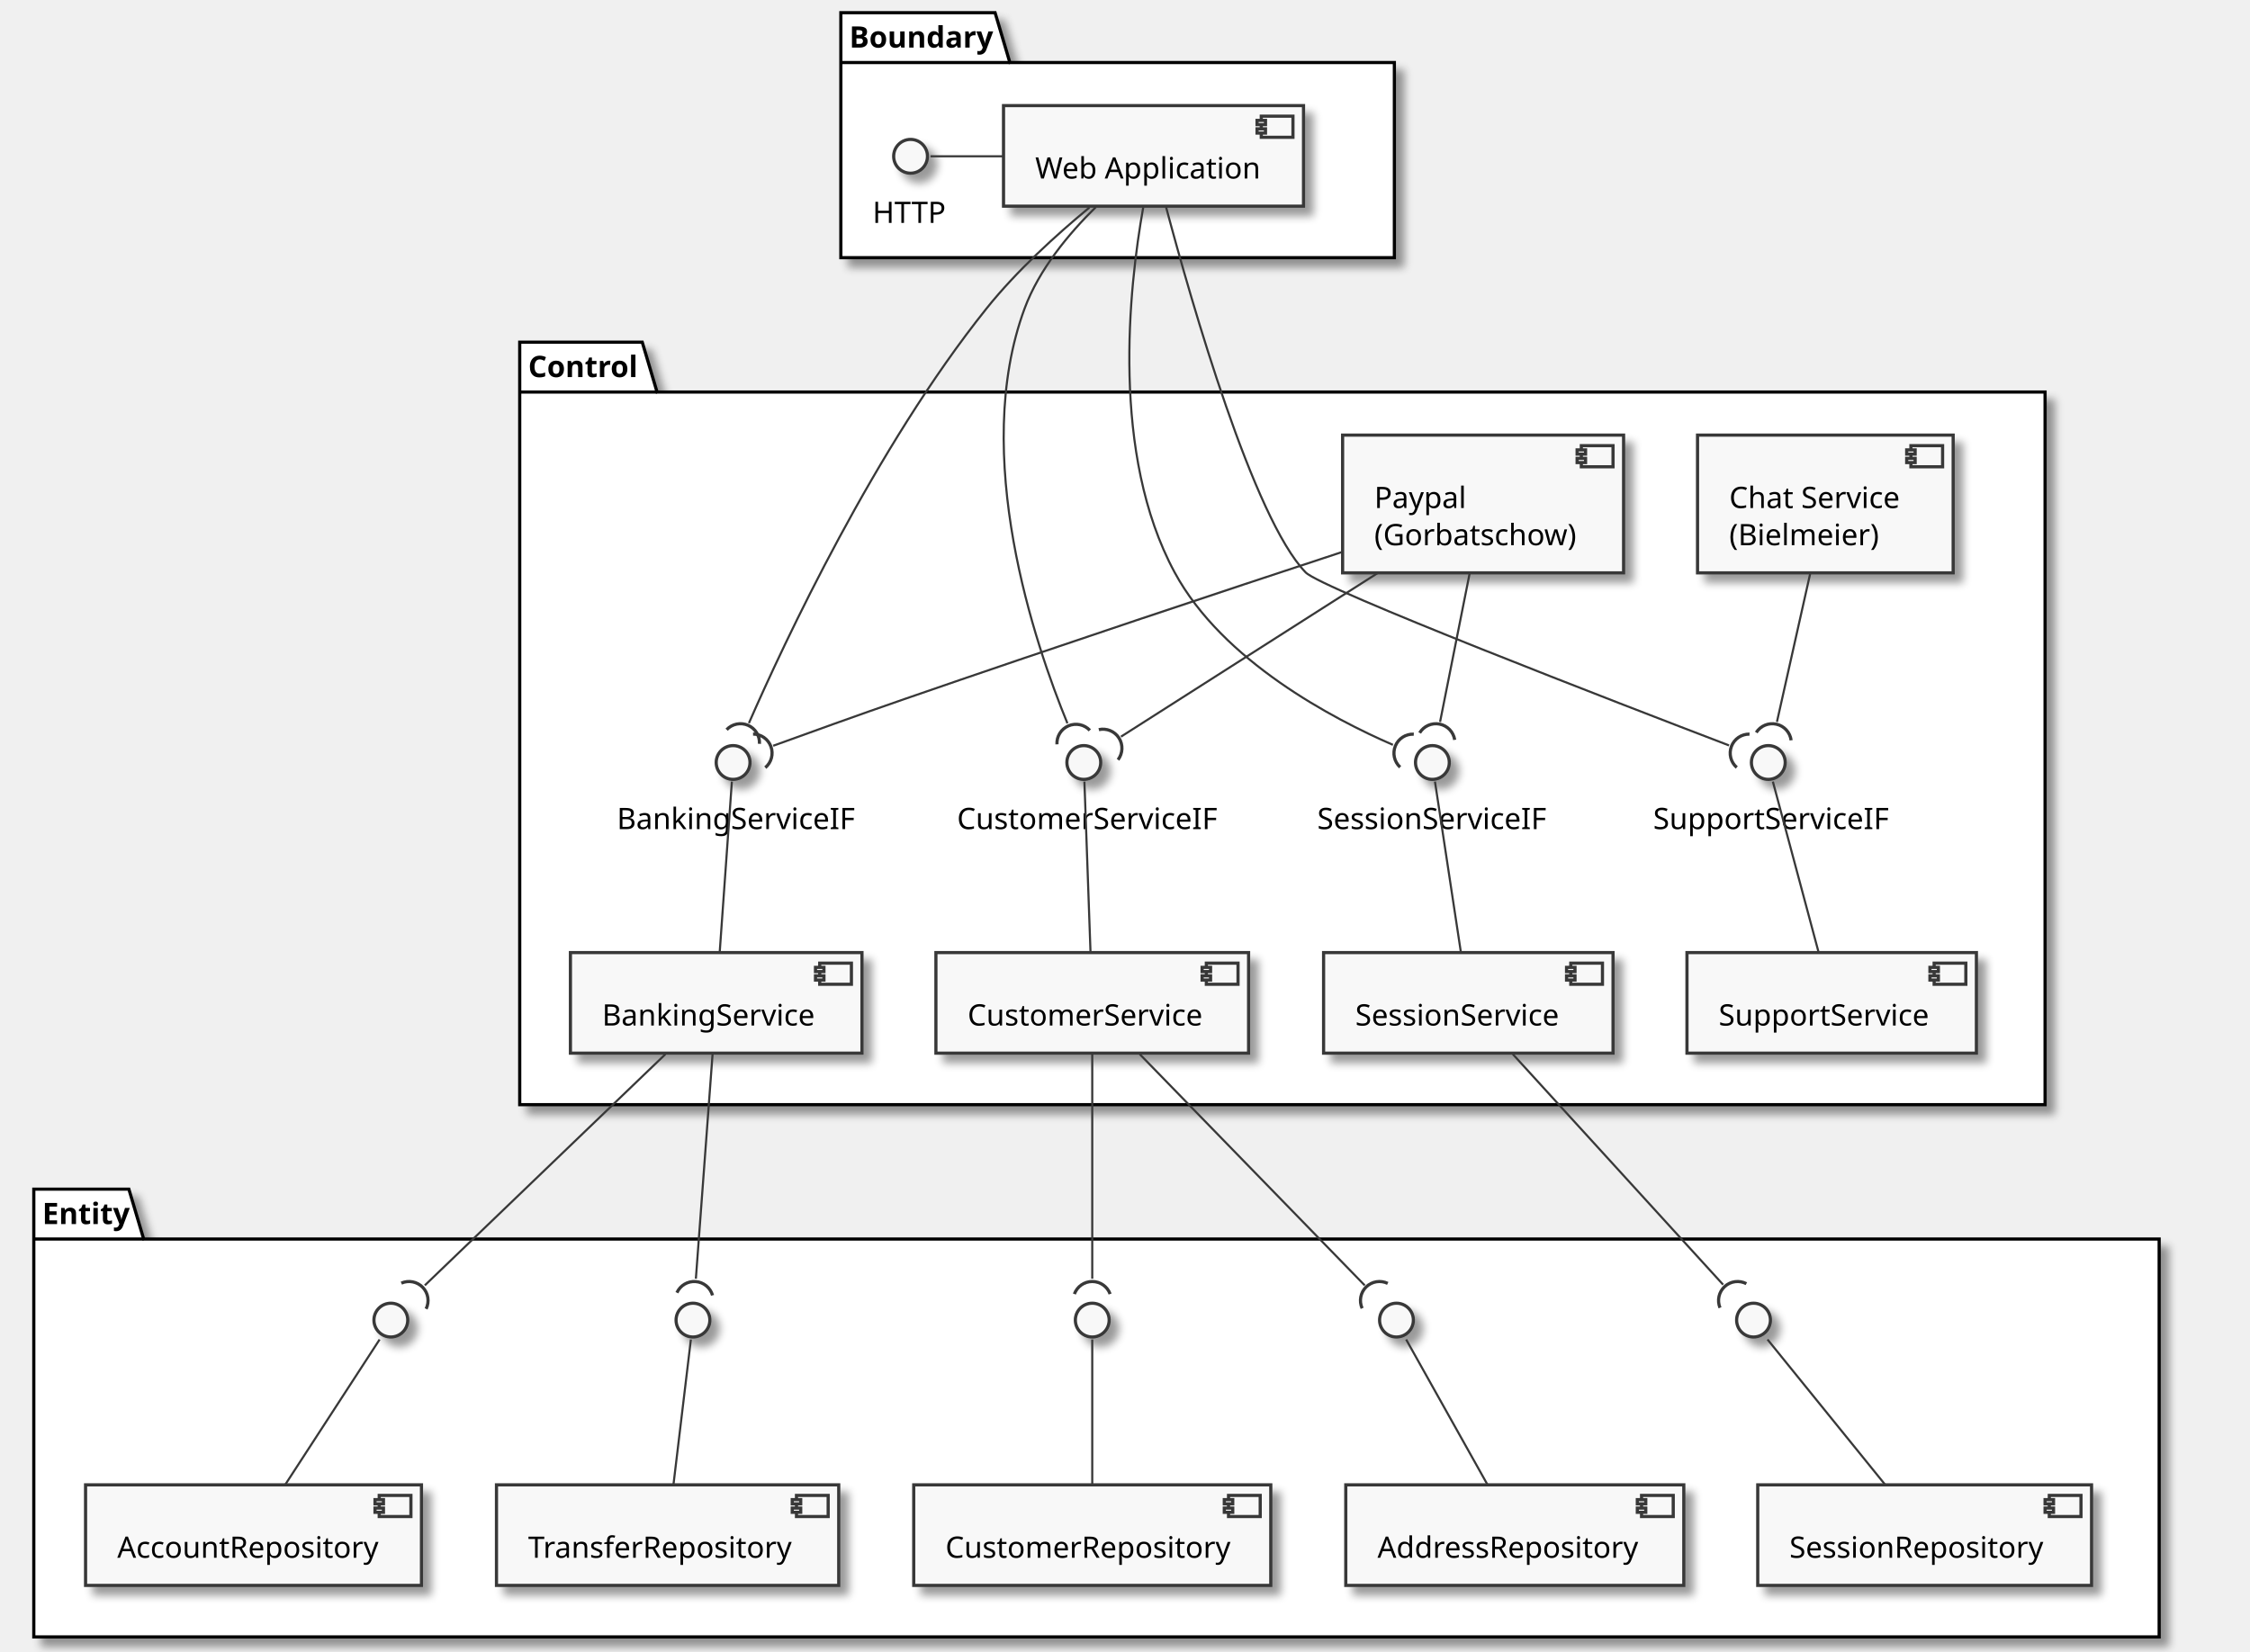
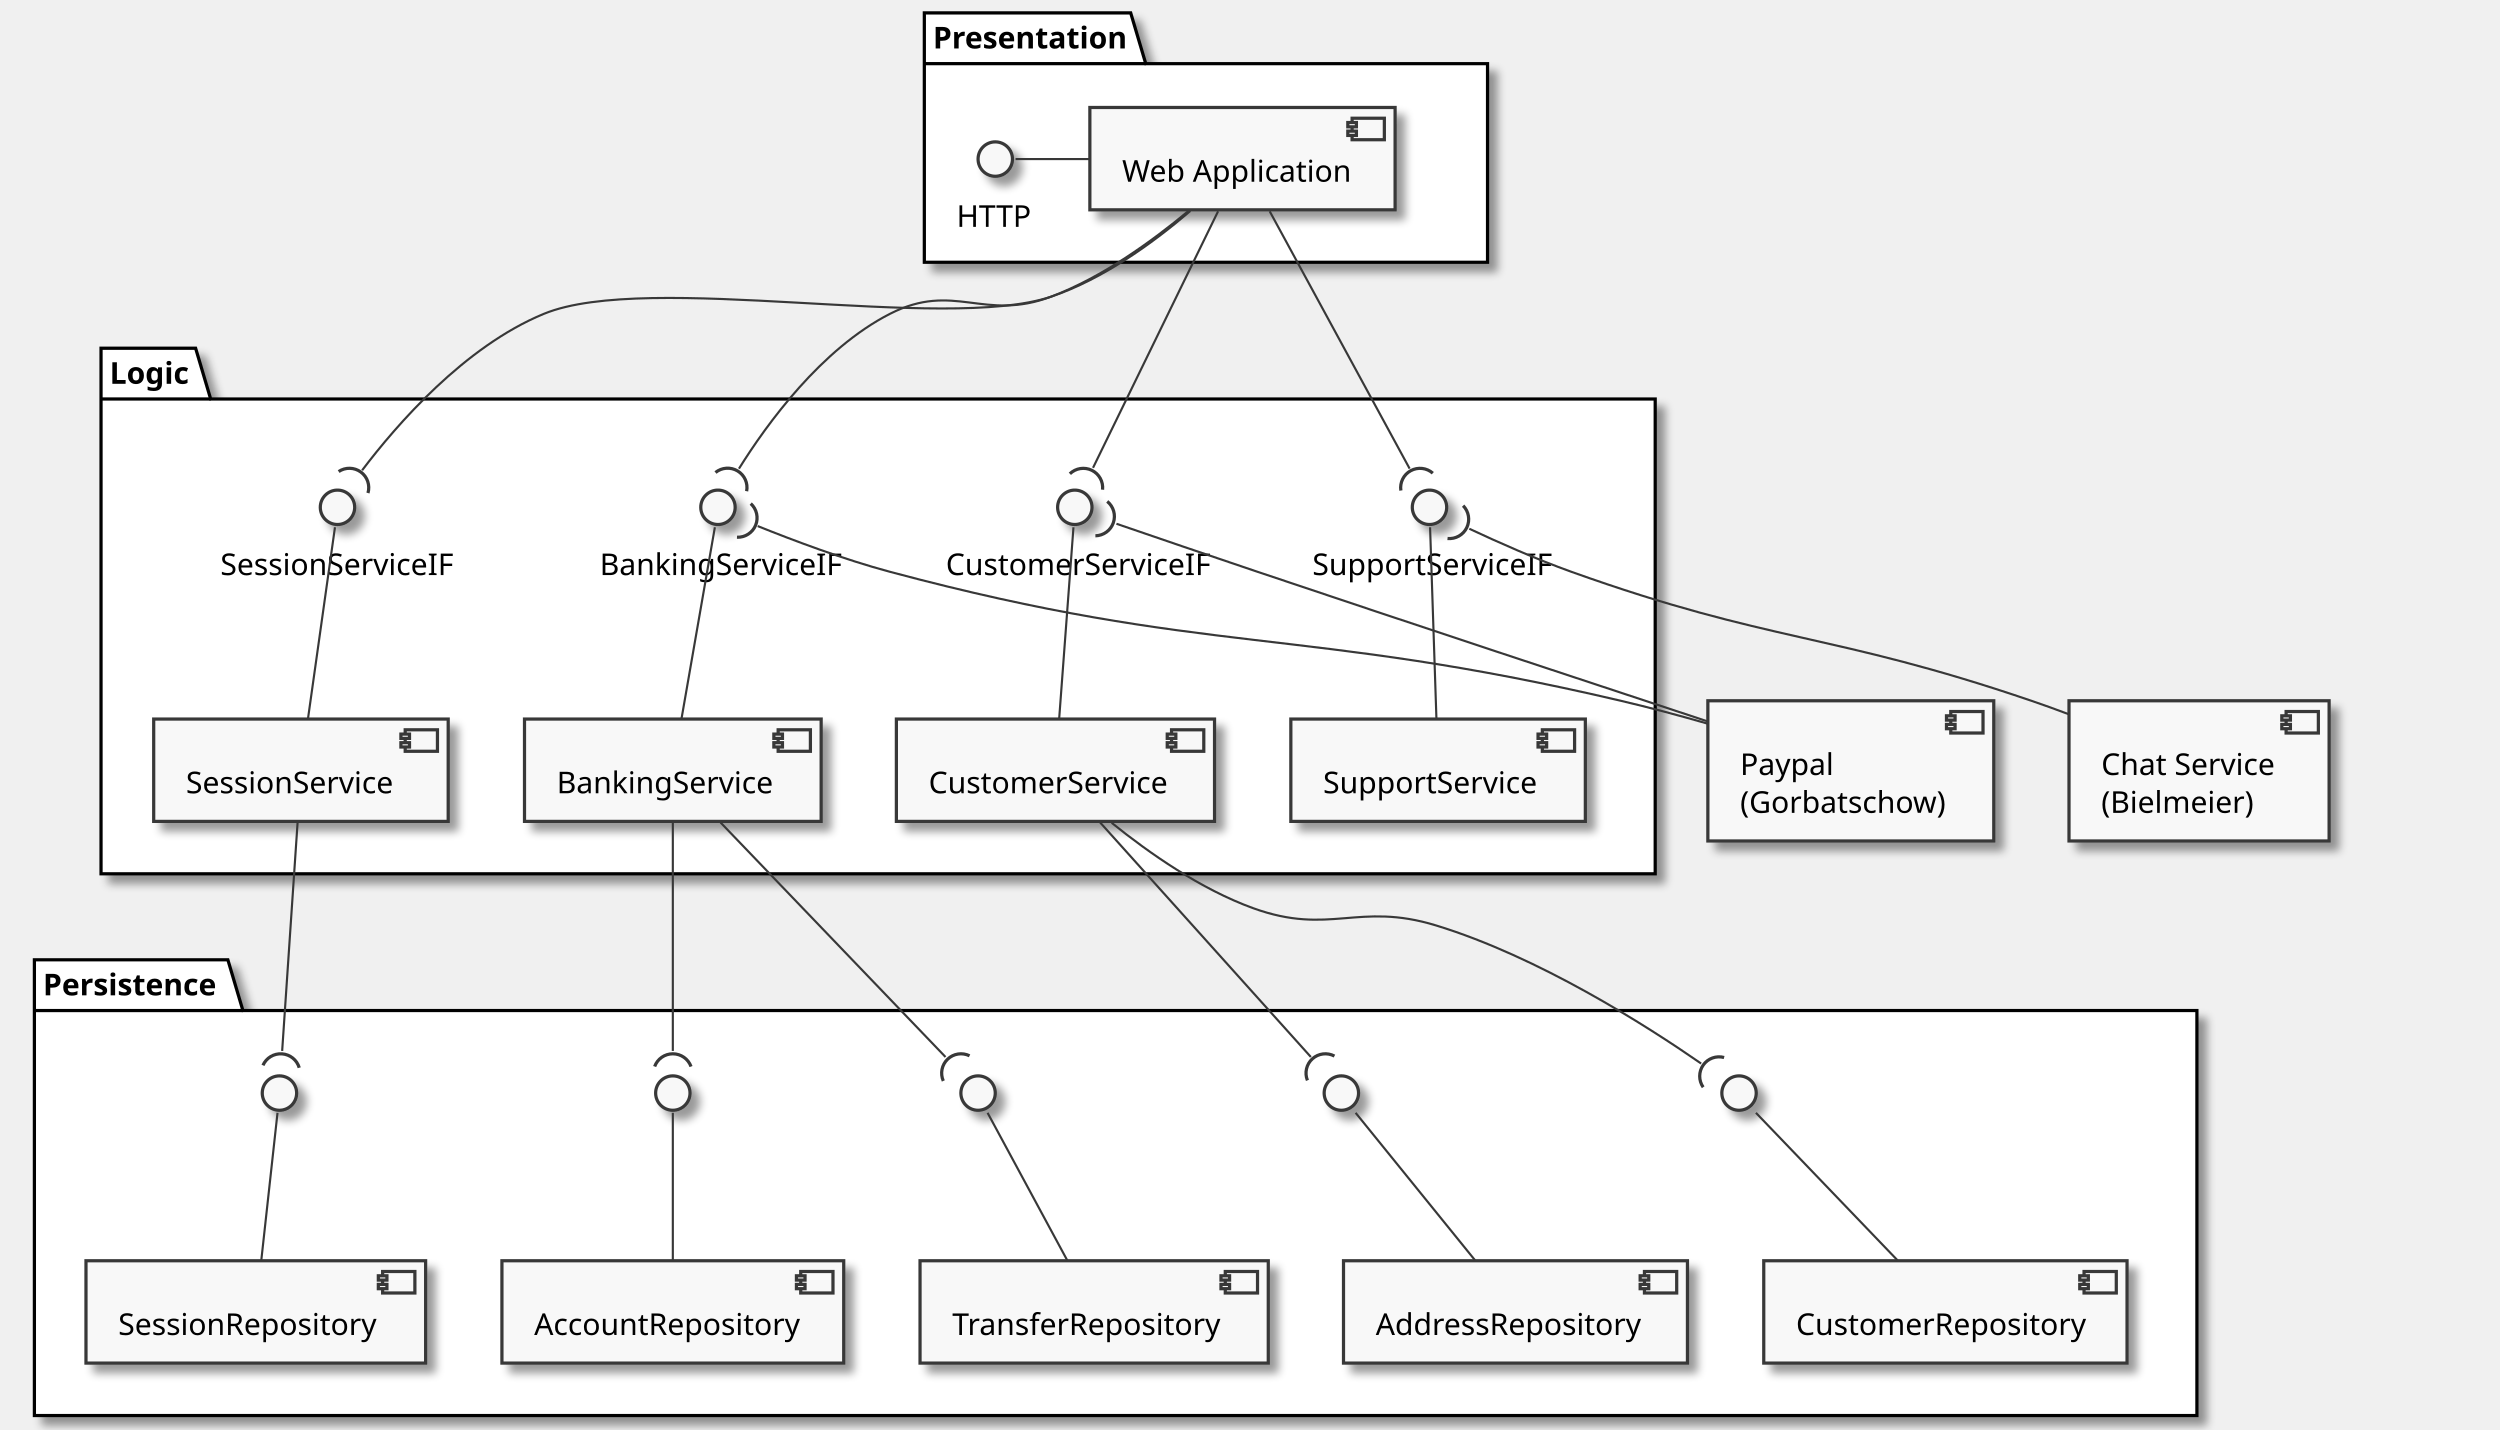
- <svg xmlns="http://www.w3.org/2000/svg" contentScriptType="application/ecmascript" contentStyleType="text/css" height="782px" preserveAspectRatio="none" style="width:1065px;height:782px;" version="1.1" viewBox="0 0 1065 782" width="1065px" zoomAndPan="magnify">
+ <svg xmlns="http://www.w3.org/2000/svg" contentScriptType="application/ecmascript" contentStyleType="text/css" height="665px" preserveAspectRatio="none" style="width:1163px;height:665px;" version="1.1" viewBox="0 0 1163 665" width="1163px" zoomAndPan="magnify">
  <defs>
-     <filter height="300%" id="ft3v78dnh1sgs" width="300%" x="-1" y="-1">
+     <filter height="300%" id="flncm9rye7pej" width="300%" x="-1" y="-1">
      <feGaussianBlur result="blurOut" stdDeviation="2.0" />
      <feColorMatrix in="blurOut" result="blurOut2" type="matrix" values="0 0 0 0 0 0 0 0 0 0 0 0 0 0 0 0 0 0 .4 0" />
      <feOffset dx="4.0" dy="4.0" in="blurOut2" result="blurOut3" />
      <feBlend in="SourceGraphic" in2="blurOut3" mode="normal" />
    </filter>
  </defs>
  <g>
-     <polygon fill="#FFFFFF" filter="url(#ft3v78dnh1sgs)" points="398,6,471,6,478,29.609,660,29.609,660,122,398,122,398,6" style="stroke: #000000; stroke-width: 1.5;" />
-     <line style="stroke: #000000; stroke-width: 1.5;" x1="398" x2="478" y1="29.609" y2="29.609" />
-     <text fill="#000000" font-family="sans-serif" font-size="14" font-weight="bold" lengthAdjust="spacingAndGlyphs" textLength="67" x="402" y="22.533">Boundary</text>
-     <polygon fill="#FFFFFF" filter="url(#ft3v78dnh1sgs)" points="246,162,304,162,311,185.609,968,185.609,968,523,246,523,246,162" style="stroke: #000000; stroke-width: 1.5;" />
-     <line style="stroke: #000000; stroke-width: 1.5;" x1="246" x2="311" y1="185.609" y2="185.609" />
-     <text fill="#000000" font-family="sans-serif" font-size="14" font-weight="bold" lengthAdjust="spacingAndGlyphs" textLength="52" x="250" y="178.533">Control</text>
-     <polygon fill="#FFFFFF" filter="url(#ft3v78dnh1sgs)" points="16,563,61,563,68,586.609,1022,586.609,1022,775,16,775,16,563" style="stroke: #000000; stroke-width: 1.5;" />
-     <line style="stroke: #000000; stroke-width: 1.5;" x1="16" x2="68" y1="586.609" y2="586.609" />
-     <text fill="#000000" font-family="sans-serif" font-size="14" font-weight="bold" lengthAdjust="spacingAndGlyphs" textLength="39" x="20" y="579.533">Entity</text>
-     <ellipse cx="431" cy="74" fill="#F8F8F8" filter="url(#ft3v78dnh1sgs)" rx="8" ry="8" style="stroke: #383838; stroke-width: 1.5;" />
-     <text fill="#000000" font-family="sans-serif" font-size="14" lengthAdjust="spacingAndGlyphs" textLength="36" x="413" y="105.533">HTTP</text>
-     <rect fill="#F8F8F8" filter="url(#ft3v78dnh1sgs)" height="47.609" style="stroke: #383838; stroke-width: 1.5;" width="142" x="475" y="50" />
-     <rect fill="#F8F8F8" height="10" style="stroke: #383838; stroke-width: 1.5;" width="15" x="597" y="55" />
-     <rect fill="#F8F8F8" height="2" style="stroke: #383838; stroke-width: 1.5;" width="4" x="595" y="57" />
-     <rect fill="#F8F8F8" height="2" style="stroke: #383838; stroke-width: 1.5;" width="4" x="595" y="61" />
-     <text fill="#000000" font-family="sans-serif" font-size="14" lengthAdjust="spacingAndGlyphs" textLength="102" x="490" y="84.533">Web Application</text>
-     <rect fill="#F8F8F8" filter="url(#ft3v78dnh1sgs)" height="65.219" style="stroke: #383838; stroke-width: 1.5;" width="133" x="635.5" y="206" />
-     <rect fill="#F8F8F8" height="10" style="stroke: #383838; stroke-width: 1.5;" width="15" x="748.5" y="211" />
-     <rect fill="#F8F8F8" height="2" style="stroke: #383838; stroke-width: 1.5;" width="4" x="746.5" y="213" />
-     <rect fill="#F8F8F8" height="2" style="stroke: #383838; stroke-width: 1.5;" width="4" x="746.5" y="217" />
-     <text fill="#000000" font-family="sans-serif" font-size="14" lengthAdjust="spacingAndGlyphs" textLength="43" x="650.5" y="240.533">Paypal</text>
-     <text fill="#000000" font-family="sans-serif" font-size="14" lengthAdjust="spacingAndGlyphs" textLength="93" x="650.5" y="258.143">(Gorbatschow)</text>
-     <rect fill="#F8F8F8" filter="url(#ft3v78dnh1sgs)" height="65.219" style="stroke: #383838; stroke-width: 1.5;" width="121" x="803.5" y="206" />
-     <rect fill="#F8F8F8" height="10" style="stroke: #383838; stroke-width: 1.5;" width="15" x="904.5" y="211" />
-     <rect fill="#F8F8F8" height="2" style="stroke: #383838; stroke-width: 1.5;" width="4" x="902.5" y="213" />
-     <rect fill="#F8F8F8" height="2" style="stroke: #383838; stroke-width: 1.5;" width="4" x="902.5" y="217" />
-     <text fill="#000000" font-family="sans-serif" font-size="14" lengthAdjust="spacingAndGlyphs" textLength="81" x="818.5" y="240.533">Chat Service</text>
-     <text fill="#000000" font-family="sans-serif" font-size="14" lengthAdjust="spacingAndGlyphs" textLength="68" x="818.5" y="258.143">(Bielmeier)</text>
-     <rect fill="#F8F8F8" filter="url(#ft3v78dnh1sgs)" height="47.609" style="stroke: #383838; stroke-width: 1.5;" width="137" x="626.5" y="451" />
-     <rect fill="#F8F8F8" height="10" style="stroke: #383838; stroke-width: 1.5;" width="15" x="743.5" y="456" />
-     <rect fill="#F8F8F8" height="2" style="stroke: #383838; stroke-width: 1.5;" width="4" x="741.5" y="458" />
-     <rect fill="#F8F8F8" height="2" style="stroke: #383838; stroke-width: 1.5;" width="4" x="741.5" y="462" />
-     <text fill="#000000" font-family="sans-serif" font-size="14" lengthAdjust="spacingAndGlyphs" textLength="97" x="641.5" y="485.533">SessionService</text>
-     <ellipse cx="678" cy="361" fill="#F8F8F8" filter="url(#ft3v78dnh1sgs)" rx="8" ry="8" style="stroke: #383838; stroke-width: 1.5;" />
-     <text fill="#000000" font-family="sans-serif" font-size="14" lengthAdjust="spacingAndGlyphs" textLength="109" x="623.5" y="392.533">SessionServiceIF</text>
-     <rect fill="#F8F8F8" filter="url(#ft3v78dnh1sgs)" height="47.609" style="stroke: #383838; stroke-width: 1.5;" width="148" x="443" y="451" />
-     <rect fill="#F8F8F8" height="10" style="stroke: #383838; stroke-width: 1.5;" width="15" x="571" y="456" />
-     <rect fill="#F8F8F8" height="2" style="stroke: #383838; stroke-width: 1.5;" width="4" x="569" y="458" />
-     <rect fill="#F8F8F8" height="2" style="stroke: #383838; stroke-width: 1.5;" width="4" x="569" y="462" />
-     <text fill="#000000" font-family="sans-serif" font-size="14" lengthAdjust="spacingAndGlyphs" textLength="108" x="458" y="485.533">CustomerService</text>
-     <ellipse cx="513" cy="361" fill="#F8F8F8" filter="url(#ft3v78dnh1sgs)" rx="8" ry="8" style="stroke: #383838; stroke-width: 1.5;" />
-     <text fill="#000000" font-family="sans-serif" font-size="14" lengthAdjust="spacingAndGlyphs" textLength="120" x="453" y="392.533">CustomerServiceIF</text>
-     <rect fill="#F8F8F8" filter="url(#ft3v78dnh1sgs)" height="47.609" style="stroke: #383838; stroke-width: 1.5;" width="138" x="270" y="451" />
-     <rect fill="#F8F8F8" height="10" style="stroke: #383838; stroke-width: 1.5;" width="15" x="388" y="456" />
-     <rect fill="#F8F8F8" height="2" style="stroke: #383838; stroke-width: 1.5;" width="4" x="386" y="458" />
-     <rect fill="#F8F8F8" height="2" style="stroke: #383838; stroke-width: 1.5;" width="4" x="386" y="462" />
-     <text fill="#000000" font-family="sans-serif" font-size="14" lengthAdjust="spacingAndGlyphs" textLength="98" x="285" y="485.533">BankingService</text>
-     <ellipse cx="347" cy="361" fill="#F8F8F8" filter="url(#ft3v78dnh1sgs)" rx="8" ry="8" style="stroke: #383838; stroke-width: 1.5;" />
-     <text fill="#000000" font-family="sans-serif" font-size="14" lengthAdjust="spacingAndGlyphs" textLength="110" x="292" y="392.533">BankingServiceIF</text>
-     <rect fill="#F8F8F8" filter="url(#ft3v78dnh1sgs)" height="47.609" style="stroke: #383838; stroke-width: 1.5;" width="137" x="798.5" y="451" />
-     <rect fill="#F8F8F8" height="10" style="stroke: #383838; stroke-width: 1.5;" width="15" x="915.5" y="456" />
-     <rect fill="#F8F8F8" height="2" style="stroke: #383838; stroke-width: 1.5;" width="4" x="913.5" y="458" />
-     <rect fill="#F8F8F8" height="2" style="stroke: #383838; stroke-width: 1.5;" width="4" x="913.5" y="462" />
-     <text fill="#000000" font-family="sans-serif" font-size="14" lengthAdjust="spacingAndGlyphs" textLength="97" x="813.5" y="485.533">SupportService</text>
-     <ellipse cx="837" cy="361" fill="#F8F8F8" filter="url(#ft3v78dnh1sgs)" rx="8" ry="8" style="stroke: #383838; stroke-width: 1.5;" />
-     <text fill="#000000" font-family="sans-serif" font-size="14" lengthAdjust="spacingAndGlyphs" textLength="109" x="782.5" y="392.533">SupportServiceIF</text>
-     <ellipse cx="830" cy="625" fill="#F8F8F8" filter="url(#ft3v78dnh1sgs)" rx="8" ry="8" style="stroke: #383838; stroke-width: 1.5;" />
-     <ellipse cx="185" cy="625" fill="#F8F8F8" filter="url(#ft3v78dnh1sgs)" rx="8" ry="8" style="stroke: #383838; stroke-width: 1.5;" />
-     <ellipse cx="328" cy="625" fill="#F8F8F8" filter="url(#ft3v78dnh1sgs)" rx="8" ry="8" style="stroke: #383838; stroke-width: 1.5;" />
-     <ellipse cx="517" cy="625" fill="#F8F8F8" filter="url(#ft3v78dnh1sgs)" rx="8" ry="8" style="stroke: #383838; stroke-width: 1.5;" />
-     <ellipse cx="661" cy="625" fill="#F8F8F8" filter="url(#ft3v78dnh1sgs)" rx="8" ry="8" style="stroke: #383838; stroke-width: 1.5;" />
-     <rect fill="#F8F8F8" filter="url(#ft3v78dnh1sgs)" height="47.609" style="stroke: #383838; stroke-width: 1.5;" width="158" x="832" y="703" />
-     <rect fill="#F8F8F8" height="10" style="stroke: #383838; stroke-width: 1.5;" width="15" x="970" y="708" />
-     <rect fill="#F8F8F8" height="2" style="stroke: #383838; stroke-width: 1.5;" width="4" x="968" y="710" />
-     <rect fill="#F8F8F8" height="2" style="stroke: #383838; stroke-width: 1.5;" width="4" x="968" y="714" />
-     <text fill="#000000" font-family="sans-serif" font-size="14" lengthAdjust="spacingAndGlyphs" textLength="118" x="847" y="737.533">SessionRepository</text>
-     <rect fill="#F8F8F8" filter="url(#ft3v78dnh1sgs)" height="47.609" style="stroke: #383838; stroke-width: 1.5;" width="159" x="40.5" y="703" />
-     <rect fill="#F8F8F8" height="10" style="stroke: #383838; stroke-width: 1.5;" width="15" x="179.5" y="708" />
-     <rect fill="#F8F8F8" height="2" style="stroke: #383838; stroke-width: 1.5;" width="4" x="177.5" y="710" />
-     <rect fill="#F8F8F8" height="2" style="stroke: #383838; stroke-width: 1.5;" width="4" x="177.5" y="714" />
-     <text fill="#000000" font-family="sans-serif" font-size="14" lengthAdjust="spacingAndGlyphs" textLength="119" x="55.5" y="737.533">AccountRepository</text>
-     <rect fill="#F8F8F8" filter="url(#ft3v78dnh1sgs)" height="47.609" style="stroke: #383838; stroke-width: 1.5;" width="162" x="235" y="703" />
-     <rect fill="#F8F8F8" height="10" style="stroke: #383838; stroke-width: 1.5;" width="15" x="377" y="708" />
-     <rect fill="#F8F8F8" height="2" style="stroke: #383838; stroke-width: 1.5;" width="4" x="375" y="710" />
-     <rect fill="#F8F8F8" height="2" style="stroke: #383838; stroke-width: 1.5;" width="4" x="375" y="714" />
-     <text fill="#000000" font-family="sans-serif" font-size="14" lengthAdjust="spacingAndGlyphs" textLength="122" x="250" y="737.533">TransferRepository</text>
-     <rect fill="#F8F8F8" filter="url(#ft3v78dnh1sgs)" height="47.609" style="stroke: #383838; stroke-width: 1.5;" width="169" x="432.5" y="703" />
-     <rect fill="#F8F8F8" height="10" style="stroke: #383838; stroke-width: 1.5;" width="15" x="581.5" y="708" />
-     <rect fill="#F8F8F8" height="2" style="stroke: #383838; stroke-width: 1.5;" width="4" x="579.5" y="710" />
-     <rect fill="#F8F8F8" height="2" style="stroke: #383838; stroke-width: 1.5;" width="4" x="579.5" y="714" />
-     <text fill="#000000" font-family="sans-serif" font-size="14" lengthAdjust="spacingAndGlyphs" textLength="129" x="447.5" y="737.533">CustomerRepository</text>
-     <rect fill="#F8F8F8" filter="url(#ft3v78dnh1sgs)" height="47.609" style="stroke: #383838; stroke-width: 1.5;" width="160" x="637" y="703" />
-     <rect fill="#F8F8F8" height="10" style="stroke: #383838; stroke-width: 1.5;" width="15" x="777" y="708" />
-     <rect fill="#F8F8F8" height="2" style="stroke: #383838; stroke-width: 1.5;" width="4" x="775" y="710" />
-     <rect fill="#F8F8F8" height="2" style="stroke: #383838; stroke-width: 1.5;" width="4" x="775" y="714" />
-     <text fill="#000000" font-family="sans-serif" font-size="14" lengthAdjust="spacingAndGlyphs" textLength="120" x="652" y="737.533">AddressRepository</text>
-     <path d="M440.43,74 C451.84,74 463.25,74 474.66,74 " fill="none" id="HTTP-Web Application" style="stroke: #383838; stroke-width: 1.0;" />
-     <path d="M679.22,370.05 C681.75,386.71 687.63,425.47 691.46,450.67 " fill="none" id="SessionServiceIF-SessionService" style="stroke: #383838; stroke-width: 1.0;" />
-     <path d="M541.13,98.14 C534.28,136.63 525.77,215.11 556,271 C578.78,313.12 631.17,340.45 659.31,352.64 " fill="none" id="Web Application-to-SessionServiceIF" style="stroke: #383838; stroke-width: 1.0;" />
-     <path d="M669.193,347.589 A9,9 0 0 0 662.72 363.216" fill="none" style="stroke: #383838; stroke-width: 1.5;" />
-     <path d="M695.69,271.16 C691.21,293.67 685.35,323.11 681.63,341.8 " fill="none" id="paypal-to-SessionServiceIF" style="stroke: #383838; stroke-width: 1.0;" />
-     <path d="M688.556,350.285 A9,9 0 0 0 671.968 346.977" fill="none" style="stroke: #383838; stroke-width: 1.5;" />
-     <path d="M513.29,370.05 C513.88,386.71 515.27,425.47 516.17,450.67 " fill="none" id="CustomerServiceIF-CustomerService" style="stroke: #383838; stroke-width: 1.0;" />
-     <path d="M518.7,98.03 C505.83,110.69 491.83,127.56 485,146 C459.28,215.39 489.91,305.09 505.25,342.46 " fill="none" id="Web Application-to-CustomerServiceIF" style="stroke: #383838; stroke-width: 1.0;" />
-     <path d="M515.857,345.776 A9,9 0 0 0 500.293 352.399" fill="none" style="stroke: #383838; stroke-width: 1.5;" />
-     <path d="M652.34,271.16 C612.23,296.73 558.09,331.26 530.59,348.78 " fill="none" id="paypal-to-CustomerServiceIF" style="stroke: #383838; stroke-width: 1.0;" />
-     <path d="M529.187,359.713 A9,9 0 0 0 520.107 345.442" fill="none" style="stroke: #383838; stroke-width: 1.5;" />
-     <path d="M346.42,370.05 C345.24,386.71 342.47,425.47 340.67,450.67 " fill="none" id="BankingServiceIF-BankingService" style="stroke: #383838; stroke-width: 1.0;" />
-     <path d="M515.66,98.24 C499.96,111.21 481.17,128.29 467,146 C414.21,211.97 371.19,304.18 354.48,342.37 " fill="none" id="Web Application-to-BankingServiceIF" style="stroke: #383838; stroke-width: 1.0;" />
-     <path d="M359.475,352.159 A9,9 0 0 0 343.941 345.467" fill="none" style="stroke: #383838; stroke-width: 1.5;" />
-     <path d="M635.42,261.29 C579.85,279.58 498.62,306.57 428,331 C406.69,338.37 382.35,347.13 365.96,353.08 " fill="none" id="paypal-to-BankingServiceIF" style="stroke: #383838; stroke-width: 1.0;" />
-     <path d="M362.24,363.43 A9,9 0 0 0 356.444 347.54" fill="none" style="stroke: #383838; stroke-width: 1.5;" />
-     <path d="M839.16,370.05 C843.62,386.71 854,425.47 860.75,450.67 " fill="none" id="SupportServiceIF-SupportService" style="stroke: #383838; stroke-width: 1.0;" />
-     <path d="M551.94,98.04 C564.22,144.13 593.31,245.46 618,271 C625.46,278.71 766.87,333.22 818.41,352.92 " fill="none" id="Web Application-to-SupportServiceIF" style="stroke: #383838; stroke-width: 1.0;" />
-     <path d="M828.105,347.561 A9,9 0 0 0 822.065 363.361" fill="none" style="stroke: #383838; stroke-width: 1.5;" />
-     <path d="M856.91,271.16 C851.86,293.67 845.26,323.11 841.08,341.8 " fill="none" id="chat-to-SupportServiceIF" style="stroke: #383838; stroke-width: 1.0;" />
-     <path d="M847.796,350.495 A9,9 0 0 0 831.29 346.798" fill="none" style="stroke: #383838; stroke-width: 1.5;" />
-     <path d="M836.63,634.18 C848.64,649.02 874.42,680.84 892.23,702.83 " fill="none" id="IF1-SessionRepository" style="stroke: #383838; stroke-width: 1.0;" />
-     <path d="M716.09,499.12 C743.8,529.5 791.71,582.03 815.6,608.21 " fill="none" id="SessionService-to-IF1" style="stroke: #383838; stroke-width: 1.0;" />
-     <path d="M826.62,607.755 A9,9 0 0 0 814.129 619.159" fill="none" style="stroke: #383838; stroke-width: 1.5;" />
-     <path d="M179.68,634.18 C170.04,649.02 149.35,680.84 135.06,702.83 " fill="none" id="IF2-AccountRepository" style="stroke: #383838; stroke-width: 1.0;" />
-     <path d="M314.94,499.12 C283.2,529.63 228.2,582.48 201.08,608.55 " fill="none" id="BankingService-to-IF2" style="stroke: #383838; stroke-width: 1.0;" />
-     <path d="M201.692,619.689 A9,9 0 0 0 189.964 607.502" fill="none" style="stroke: #383838; stroke-width: 1.5;" />
-     <path d="M327.02,634.18 C325.24,649.02 321.42,680.84 318.78,702.83 " fill="none" id="IF3-TransferRepository" style="stroke: #383838; stroke-width: 1.0;" />
-     <path d="M337.28,499.12 C335.1,528.44 331.39,578.41 329.38,605.4 " fill="none" id="BankingService-to-IF3" style="stroke: #383838; stroke-width: 1.0;" />
-     <path d="M337.272,613.289 A9,9 0 0 0 320.405 612.032" fill="none" style="stroke: #383838; stroke-width: 1.5;" />
-     <path d="M517,634.18 C517,649.02 517,680.84 517,702.83 " fill="none" id="IF4-CustomerRepository" style="stroke: #383838; stroke-width: 1.0;" />
-     <path d="M517,499.12 C517,528.44 517,578.41 517,605.4 " fill="none" id="CustomerService-to-IF4" style="stroke: #383838; stroke-width: 1.0;" />
-     <path d="M525.457,612.652 A9,9 0 0 0 508.543 612.652" fill="none" style="stroke: #383838; stroke-width: 1.5;" />
-     <path d="M665.58,634.18 C673.89,649.02 691.71,680.84 704.03,702.83 " fill="none" id="IF5-AddressRepository" style="stroke: #383838; stroke-width: 1.0;" />
-     <path d="M539.5,499.12 C569.18,529.63 620.6,582.48 645.97,608.55 " fill="none" id="CustomerService-to-IF5" style="stroke: #383838; stroke-width: 1.0;" />
-     <path d="M656.86,607.624 A9,9 0 0 0 644.744 619.426" fill="none" style="stroke: #383838; stroke-width: 1.5;" />
+     <polygon fill="#FFFFFF" filter="url(#flncm9rye7pej)" points="430,6,526,6,533,29.609,692,29.609,692,122,430,122,430,6" style="stroke: #000000; stroke-width: 1.5;" />
+     <line style="stroke: #000000; stroke-width: 1.5;" x1="430" x2="533" y1="29.609" y2="29.609" />
+     <text fill="#000000" font-family="sans-serif" font-size="14" font-weight="bold" lengthAdjust="spacingAndGlyphs" textLength="90" x="434" y="22.533">Presentation</text>
+     <polygon fill="#FFFFFF" filter="url(#flncm9rye7pej)" points="47,162,91,162,98,185.609,770,185.609,770,406.5,47,406.5,47,162" style="stroke: #000000; stroke-width: 1.5;" />
+     <line style="stroke: #000000; stroke-width: 1.5;" x1="47" x2="98" y1="185.609" y2="185.609" />
+     <text fill="#000000" font-family="sans-serif" font-size="14" font-weight="bold" lengthAdjust="spacingAndGlyphs" textLength="38" x="51" y="178.533">Logic</text>
+     <polygon fill="#FFFFFF" filter="url(#flncm9rye7pej)" points="16,446.5,106,446.5,113,470.109,1022,470.109,1022,658.5,16,658.5,16,446.5" style="stroke: #000000; stroke-width: 1.5;" />
+     <line style="stroke: #000000; stroke-width: 1.5;" x1="16" x2="113" y1="470.109" y2="470.109" />
+     <text fill="#000000" font-family="sans-serif" font-size="14" font-weight="bold" lengthAdjust="spacingAndGlyphs" textLength="84" x="20" y="463.033">Persistence</text>
+     <ellipse cx="463" cy="74" fill="#F8F8F8" filter="url(#flncm9rye7pej)" rx="8" ry="8" style="stroke: #383838; stroke-width: 1.5;" />
+     <text fill="#000000" font-family="sans-serif" font-size="14" lengthAdjust="spacingAndGlyphs" textLength="36" x="445" y="105.533">HTTP</text>
+     <rect fill="#F8F8F8" filter="url(#flncm9rye7pej)" height="47.609" style="stroke: #383838; stroke-width: 1.5;" width="142" x="507" y="50" />
+     <rect fill="#F8F8F8" height="10" style="stroke: #383838; stroke-width: 1.5;" width="15" x="629" y="55" />
+     <rect fill="#F8F8F8" height="2" style="stroke: #383838; stroke-width: 1.5;" width="4" x="627" y="57" />
+     <rect fill="#F8F8F8" height="2" style="stroke: #383838; stroke-width: 1.5;" width="4" x="627" y="61" />
+     <text fill="#000000" font-family="sans-serif" font-size="14" lengthAdjust="spacingAndGlyphs" textLength="102" x="522" y="84.533">Web Application</text>
+     <rect fill="#F8F8F8" filter="url(#flncm9rye7pej)" height="47.609" style="stroke: #383838; stroke-width: 1.5;" width="137" x="71.5" y="334.5" />
+     <rect fill="#F8F8F8" height="10" style="stroke: #383838; stroke-width: 1.5;" width="15" x="188.5" y="339.5" />
+     <rect fill="#F8F8F8" height="2" style="stroke: #383838; stroke-width: 1.5;" width="4" x="186.5" y="341.5" />
+     <rect fill="#F8F8F8" height="2" style="stroke: #383838; stroke-width: 1.5;" width="4" x="186.5" y="345.5" />
+     <text fill="#000000" font-family="sans-serif" font-size="14" lengthAdjust="spacingAndGlyphs" textLength="97" x="86.5" y="369.033">SessionService</text>
+     <ellipse cx="157" cy="236" fill="#F8F8F8" filter="url(#flncm9rye7pej)" rx="8" ry="8" style="stroke: #383838; stroke-width: 1.5;" />
+     <text fill="#000000" font-family="sans-serif" font-size="14" lengthAdjust="spacingAndGlyphs" textLength="109" x="102.5" y="267.533">SessionServiceIF</text>
+     <rect fill="#F8F8F8" filter="url(#flncm9rye7pej)" height="47.609" style="stroke: #383838; stroke-width: 1.5;" width="148" x="417" y="334.5" />
+     <rect fill="#F8F8F8" height="10" style="stroke: #383838; stroke-width: 1.5;" width="15" x="545" y="339.5" />
+     <rect fill="#F8F8F8" height="2" style="stroke: #383838; stroke-width: 1.5;" width="4" x="543" y="341.5" />
+     <rect fill="#F8F8F8" height="2" style="stroke: #383838; stroke-width: 1.5;" width="4" x="543" y="345.5" />
+     <text fill="#000000" font-family="sans-serif" font-size="14" lengthAdjust="spacingAndGlyphs" textLength="108" x="432" y="369.033">CustomerService</text>
+     <ellipse cx="500" cy="236" fill="#F8F8F8" filter="url(#flncm9rye7pej)" rx="8" ry="8" style="stroke: #383838; stroke-width: 1.5;" />
+     <text fill="#000000" font-family="sans-serif" font-size="14" lengthAdjust="spacingAndGlyphs" textLength="120" x="440" y="267.533">CustomerServiceIF</text>
+     <rect fill="#F8F8F8" filter="url(#flncm9rye7pej)" height="47.609" style="stroke: #383838; stroke-width: 1.5;" width="138" x="244" y="334.5" />
+     <rect fill="#F8F8F8" height="10" style="stroke: #383838; stroke-width: 1.5;" width="15" x="362" y="339.5" />
+     <rect fill="#F8F8F8" height="2" style="stroke: #383838; stroke-width: 1.5;" width="4" x="360" y="341.5" />
+     <rect fill="#F8F8F8" height="2" style="stroke: #383838; stroke-width: 1.5;" width="4" x="360" y="345.5" />
+     <text fill="#000000" font-family="sans-serif" font-size="14" lengthAdjust="spacingAndGlyphs" textLength="98" x="259" y="369.033">BankingService</text>
+     <ellipse cx="334" cy="236" fill="#F8F8F8" filter="url(#flncm9rye7pej)" rx="8" ry="8" style="stroke: #383838; stroke-width: 1.5;" />
+     <text fill="#000000" font-family="sans-serif" font-size="14" lengthAdjust="spacingAndGlyphs" textLength="110" x="279" y="267.533">BankingServiceIF</text>
+     <rect fill="#F8F8F8" filter="url(#flncm9rye7pej)" height="47.609" style="stroke: #383838; stroke-width: 1.5;" width="137" x="600.5" y="334.5" />
+     <rect fill="#F8F8F8" height="10" style="stroke: #383838; stroke-width: 1.5;" width="15" x="717.5" y="339.5" />
+     <rect fill="#F8F8F8" height="2" style="stroke: #383838; stroke-width: 1.5;" width="4" x="715.5" y="341.5" />
+     <rect fill="#F8F8F8" height="2" style="stroke: #383838; stroke-width: 1.5;" width="4" x="715.5" y="345.5" />
+     <text fill="#000000" font-family="sans-serif" font-size="14" lengthAdjust="spacingAndGlyphs" textLength="97" x="615.5" y="369.033">SupportService</text>
+     <ellipse cx="665" cy="236" fill="#F8F8F8" filter="url(#flncm9rye7pej)" rx="8" ry="8" style="stroke: #383838; stroke-width: 1.5;" />
+     <text fill="#000000" font-family="sans-serif" font-size="14" lengthAdjust="spacingAndGlyphs" textLength="109" x="610.5" y="267.533">SupportServiceIF</text>
+     <ellipse cx="130" cy="508.5" fill="#F8F8F8" filter="url(#flncm9rye7pej)" rx="8" ry="8" style="stroke: #383838; stroke-width: 1.5;" />
+     <ellipse cx="313" cy="508.5" fill="#F8F8F8" filter="url(#flncm9rye7pej)" rx="8" ry="8" style="stroke: #383838; stroke-width: 1.5;" />
+     <ellipse cx="455" cy="508.5" fill="#F8F8F8" filter="url(#flncm9rye7pej)" rx="8" ry="8" style="stroke: #383838; stroke-width: 1.5;" />
+     <ellipse cx="809" cy="508.5" fill="#F8F8F8" filter="url(#flncm9rye7pej)" rx="8" ry="8" style="stroke: #383838; stroke-width: 1.5;" />
+     <ellipse cx="624" cy="508.5" fill="#F8F8F8" filter="url(#flncm9rye7pej)" rx="8" ry="8" style="stroke: #383838; stroke-width: 1.5;" />
+     <rect fill="#F8F8F8" filter="url(#flncm9rye7pej)" height="47.609" style="stroke: #383838; stroke-width: 1.5;" width="158" x="40" y="586.5" />
+     <rect fill="#F8F8F8" height="10" style="stroke: #383838; stroke-width: 1.5;" width="15" x="178" y="591.5" />
+     <rect fill="#F8F8F8" height="2" style="stroke: #383838; stroke-width: 1.5;" width="4" x="176" y="593.5" />
+     <rect fill="#F8F8F8" height="2" style="stroke: #383838; stroke-width: 1.5;" width="4" x="176" y="597.5" />
+     <text fill="#000000" font-family="sans-serif" font-size="14" lengthAdjust="spacingAndGlyphs" textLength="118" x="55" y="621.033">SessionRepository</text>
+     <rect fill="#F8F8F8" filter="url(#flncm9rye7pej)" height="47.609" style="stroke: #383838; stroke-width: 1.5;" width="159" x="233.5" y="586.5" />
+     <rect fill="#F8F8F8" height="10" style="stroke: #383838; stroke-width: 1.5;" width="15" x="372.5" y="591.5" />
+     <rect fill="#F8F8F8" height="2" style="stroke: #383838; stroke-width: 1.5;" width="4" x="370.5" y="593.5" />
+     <rect fill="#F8F8F8" height="2" style="stroke: #383838; stroke-width: 1.5;" width="4" x="370.5" y="597.5" />
+     <text fill="#000000" font-family="sans-serif" font-size="14" lengthAdjust="spacingAndGlyphs" textLength="119" x="248.5" y="621.033">AccountRepository</text>
+     <rect fill="#F8F8F8" filter="url(#flncm9rye7pej)" height="47.609" style="stroke: #383838; stroke-width: 1.5;" width="162" x="428" y="586.5" />
+     <rect fill="#F8F8F8" height="10" style="stroke: #383838; stroke-width: 1.5;" width="15" x="570" y="591.5" />
+     <rect fill="#F8F8F8" height="2" style="stroke: #383838; stroke-width: 1.5;" width="4" x="568" y="593.5" />
+     <rect fill="#F8F8F8" height="2" style="stroke: #383838; stroke-width: 1.5;" width="4" x="568" y="597.5" />
+     <text fill="#000000" font-family="sans-serif" font-size="14" lengthAdjust="spacingAndGlyphs" textLength="122" x="443" y="621.033">TransferRepository</text>
+     <rect fill="#F8F8F8" filter="url(#flncm9rye7pej)" height="47.609" style="stroke: #383838; stroke-width: 1.5;" width="169" x="820.5" y="586.5" />
+     <rect fill="#F8F8F8" height="10" style="stroke: #383838; stroke-width: 1.5;" width="15" x="969.5" y="591.5" />
+     <rect fill="#F8F8F8" height="2" style="stroke: #383838; stroke-width: 1.5;" width="4" x="967.5" y="593.5" />
+     <rect fill="#F8F8F8" height="2" style="stroke: #383838; stroke-width: 1.5;" width="4" x="967.5" y="597.5" />
+     <text fill="#000000" font-family="sans-serif" font-size="14" lengthAdjust="spacingAndGlyphs" textLength="129" x="835.5" y="621.033">CustomerRepository</text>
+     <rect fill="#F8F8F8" filter="url(#flncm9rye7pej)" height="47.609" style="stroke: #383838; stroke-width: 1.5;" width="160" x="625" y="586.5" />
+     <rect fill="#F8F8F8" height="10" style="stroke: #383838; stroke-width: 1.5;" width="15" x="765" y="591.5" />
+     <rect fill="#F8F8F8" height="2" style="stroke: #383838; stroke-width: 1.5;" width="4" x="763" y="593.5" />
+     <rect fill="#F8F8F8" height="2" style="stroke: #383838; stroke-width: 1.5;" width="4" x="763" y="597.5" />
+     <text fill="#000000" font-family="sans-serif" font-size="14" lengthAdjust="spacingAndGlyphs" textLength="120" x="640" y="621.033">AddressRepository</text>
+     <rect fill="#F8F8F8" filter="url(#flncm9rye7pej)" height="65.219" style="stroke: #383838; stroke-width: 1.5;" width="133" x="794.5" y="326" />
+     <rect fill="#F8F8F8" height="10" style="stroke: #383838; stroke-width: 1.5;" width="15" x="907.5" y="331" />
+     <rect fill="#F8F8F8" height="2" style="stroke: #383838; stroke-width: 1.5;" width="4" x="905.5" y="333" />
+     <rect fill="#F8F8F8" height="2" style="stroke: #383838; stroke-width: 1.5;" width="4" x="905.5" y="337" />
+     <text fill="#000000" font-family="sans-serif" font-size="14" lengthAdjust="spacingAndGlyphs" textLength="43" x="809.5" y="360.533">Paypal</text>
+     <text fill="#000000" font-family="sans-serif" font-size="14" lengthAdjust="spacingAndGlyphs" textLength="93" x="809.5" y="378.143">(Gorbatschow)</text>
+     <rect fill="#F8F8F8" filter="url(#flncm9rye7pej)" height="65.219" style="stroke: #383838; stroke-width: 1.5;" width="121" x="962.5" y="326" />
+     <rect fill="#F8F8F8" height="10" style="stroke: #383838; stroke-width: 1.5;" width="15" x="1063.5" y="331" />
+     <rect fill="#F8F8F8" height="2" style="stroke: #383838; stroke-width: 1.5;" width="4" x="1061.5" y="333" />
+     <rect fill="#F8F8F8" height="2" style="stroke: #383838; stroke-width: 1.5;" width="4" x="1061.5" y="337" />
+     <text fill="#000000" font-family="sans-serif" font-size="14" lengthAdjust="spacingAndGlyphs" textLength="81" x="977.5" y="360.533">Chat Service</text>
+     <text fill="#000000" font-family="sans-serif" font-size="14" lengthAdjust="spacingAndGlyphs" textLength="68" x="977.5" y="378.143">(Bielmeier)</text>
+     <path d="M472.43,74 C483.84,74 495.25,74 506.66,74 " fill="none" id="HTTP-Web Application" style="stroke: #383838; stroke-width: 1.0;" />
+     <path d="M155.83,245.28 C153.28,263.36 147.14,306.91 143.3,334.14 " fill="none" id="SessionServiceIF-SessionService" style="stroke: #383838; stroke-width: 1.0;" />
+     <path d="M553.75,98.13 C536.99,112.51 513.4,129.78 489,138 C439.27,154.75 301.52,126.01 253,146 C216.04,161.22 184.55,197.54 168.46,218.78 " fill="none" id="Web Application-to-SessionServiceIF" style="stroke: #383838; stroke-width: 1.0;" />
+     <path d="M171.181,229.366 A9,9 0 0 0 157.537 219.368" fill="none" style="stroke: #383838; stroke-width: 1.5;" />
+     <path d="M499.38,245.28 C498.03,263.36 494.78,306.91 492.74,334.14 " fill="none" id="CustomerServiceIF-CustomerService" style="stroke: #383838; stroke-width: 1.0;" />
+     <path d="M566.66,98.27 C550.85,130.69 522.56,188.72 508.47,217.63 " fill="none" id="Web Application-to-CustomerServiceIF" style="stroke: #383838; stroke-width: 1.0;" />
+     <path d="M512.912,227.802 A9,9 0 0 0 497.702 220.402" fill="none" style="stroke: #383838; stroke-width: 1.5;" />
+     <path d="M519.37,243.66 C536.59,249.57 562.45,258.42 585,266 C656.41,290.02 738.37,317.13 794.3,335.57 " fill="none" id="CustomerServiceIF-backto-paypal" style="stroke: #383838; stroke-width: 1.0;" />
+     <path d="M509.576,249.249 A9,9 0 0 0 515.084 233.256" fill="none" style="stroke: #383838; stroke-width: 1.5;" />
+     <path d="M332.56,245.28 C329.41,263.36 321.82,306.91 317.07,334.14 " fill="none" id="BankingServiceIF-BankingService" style="stroke: #383838; stroke-width: 1.0;" />
+     <path d="M343.76,218.03 C356.81,197.11 382.06,162.32 414,146 C443.85,130.75 457.64,149.84 489,138 C512.73,129.04 536,112.2 552.8,98.18 " fill="none" id="BankingServiceIF-backto-Web Application" style="stroke: #383838; stroke-width: 1.0;" />
+     <path d="M347.336,228.512 A9,9 0 0 0 332.832 219.809" fill="none" style="stroke: #383838; stroke-width: 1.5;" />
+     <path d="M352.48,244.73 C368.51,251.19 392.46,260.24 414,266 C562.24,305.63 604.61,290.94 754,326 C767.1,329.07 780.98,332.8 794.24,336.6 " fill="none" id="BankingServiceIF-backto-paypal" style="stroke: #383838; stroke-width: 1.0;" />
+     <path d="M342.838,249.923 A9,9 0 0 0 349.24 234.267" fill="none" style="stroke: #383838; stroke-width: 1.5;" />
+     <path d="M665.27,245.28 C665.88,263.36 667.32,306.91 668.22,334.14 " fill="none" id="SupportServiceIF-SupportService" style="stroke: #383838; stroke-width: 1.0;" />
+     <path d="M590.65,98.27 C608.36,130.83 640.11,189.23 655.76,218.01 " fill="none" id="Web Application-to-SupportServiceIF" style="stroke: #383838; stroke-width: 1.0;" />
+     <path d="M666.543,220.129 A9,9 0 0 0 651.679 228.201" fill="none" style="stroke: #383838; stroke-width: 1.5;" />
+     <path d="M683.53,245.98 C696.6,252.11 714.64,260.14 731,266 C824,299.28 851.51,294.12 945,326 C950.67,327.93 956.52,330.05 962.35,332.25 " fill="none" id="SupportServiceIF-backto-chat" style="stroke: #383838; stroke-width: 1.0;" />
+     <path d="M673.384,250.51 A9,9 0 0 0 680.638 235.23" fill="none" style="stroke: #383838; stroke-width: 1.5;" />
+     <path d="M129.1,517.68 C127.47,532.52 123.97,564.34 121.55,586.33 " fill="none" id="IF1-SessionRepository" style="stroke: #383838; stroke-width: 1.0;" />
+     <path d="M138.44,382.62 C136.46,411.94 133.08,461.91 131.26,488.9 " fill="none" id="SessionService-to-IF1" style="stroke: #383838; stroke-width: 1.0;" />
+     <path d="M139.205,496.726 A9,9 0 0 0 122.328 495.591" fill="none" style="stroke: #383838; stroke-width: 1.5;" />
+     <path d="M313,517.68 C313,532.52 313,564.34 313,586.33 " fill="none" id="IF2-AccountRepository" style="stroke: #383838; stroke-width: 1.0;" />
+     <path d="M313,382.62 C313,411.94 313,461.91 313,488.9 " fill="none" id="BankingService-to-IF2" style="stroke: #383838; stroke-width: 1.0;" />
+     <path d="M321.457,496.152 A9,9 0 0 0 304.543 496.152" fill="none" style="stroke: #383838; stroke-width: 1.5;" />
+     <path d="M459.42,517.68 C467.43,532.52 484.62,564.34 496.49,586.33 " fill="none" id="IF3-TransferRepository" style="stroke: #383838; stroke-width: 1.0;" />
+     <path d="M335.19,382.62 C364.33,413 414.73,465.53 439.85,491.71 " fill="none" id="BankingService-to-IF3" style="stroke: #383838; stroke-width: 1.0;" />
+     <path d="M451.036,491.156 A9,9 0 0 0 438.824 502.86" fill="none" style="stroke: #383838; stroke-width: 1.5;" />
+     <path d="M816.86,517.68 C831.1,532.52 861.65,564.34 882.76,586.33 " fill="none" id="IF4-CustomerRepository" style="stroke: #383838; stroke-width: 1.0;" />
+     <path d="M517.15,382.77 C534.54,396.83 558.61,413.67 583,422.5 C618.68,435.41 631.71,419.4 668,430.5 C715.75,445.1 765.66,476.94 791.37,494.76 " fill="none" id="CustomerService-to-IF4" style="stroke: #383838; stroke-width: 1.0;" />
+     <path d="M802.055,491.954 A9,9 0 0 0 792.313 505.781" fill="none" style="stroke: #383838; stroke-width: 1.5;" />
+     <path d="M630.63,517.68 C642.64,532.52 668.42,564.34 686.23,586.33 " fill="none" id="IF5-AddressRepository" style="stroke: #383838; stroke-width: 1.0;" />
+     <path d="M511.78,382.62 C539.07,413 586.28,465.53 609.81,491.71 " fill="none" id="CustomerService-to-IF5" style="stroke: #383838; stroke-width: 1.0;" />
+     <path d="M620.787,491.284 A9,9 0 0 0 608.215 502.6" fill="none" style="stroke: #383838; stroke-width: 1.5;" />
  </g>
</svg>
